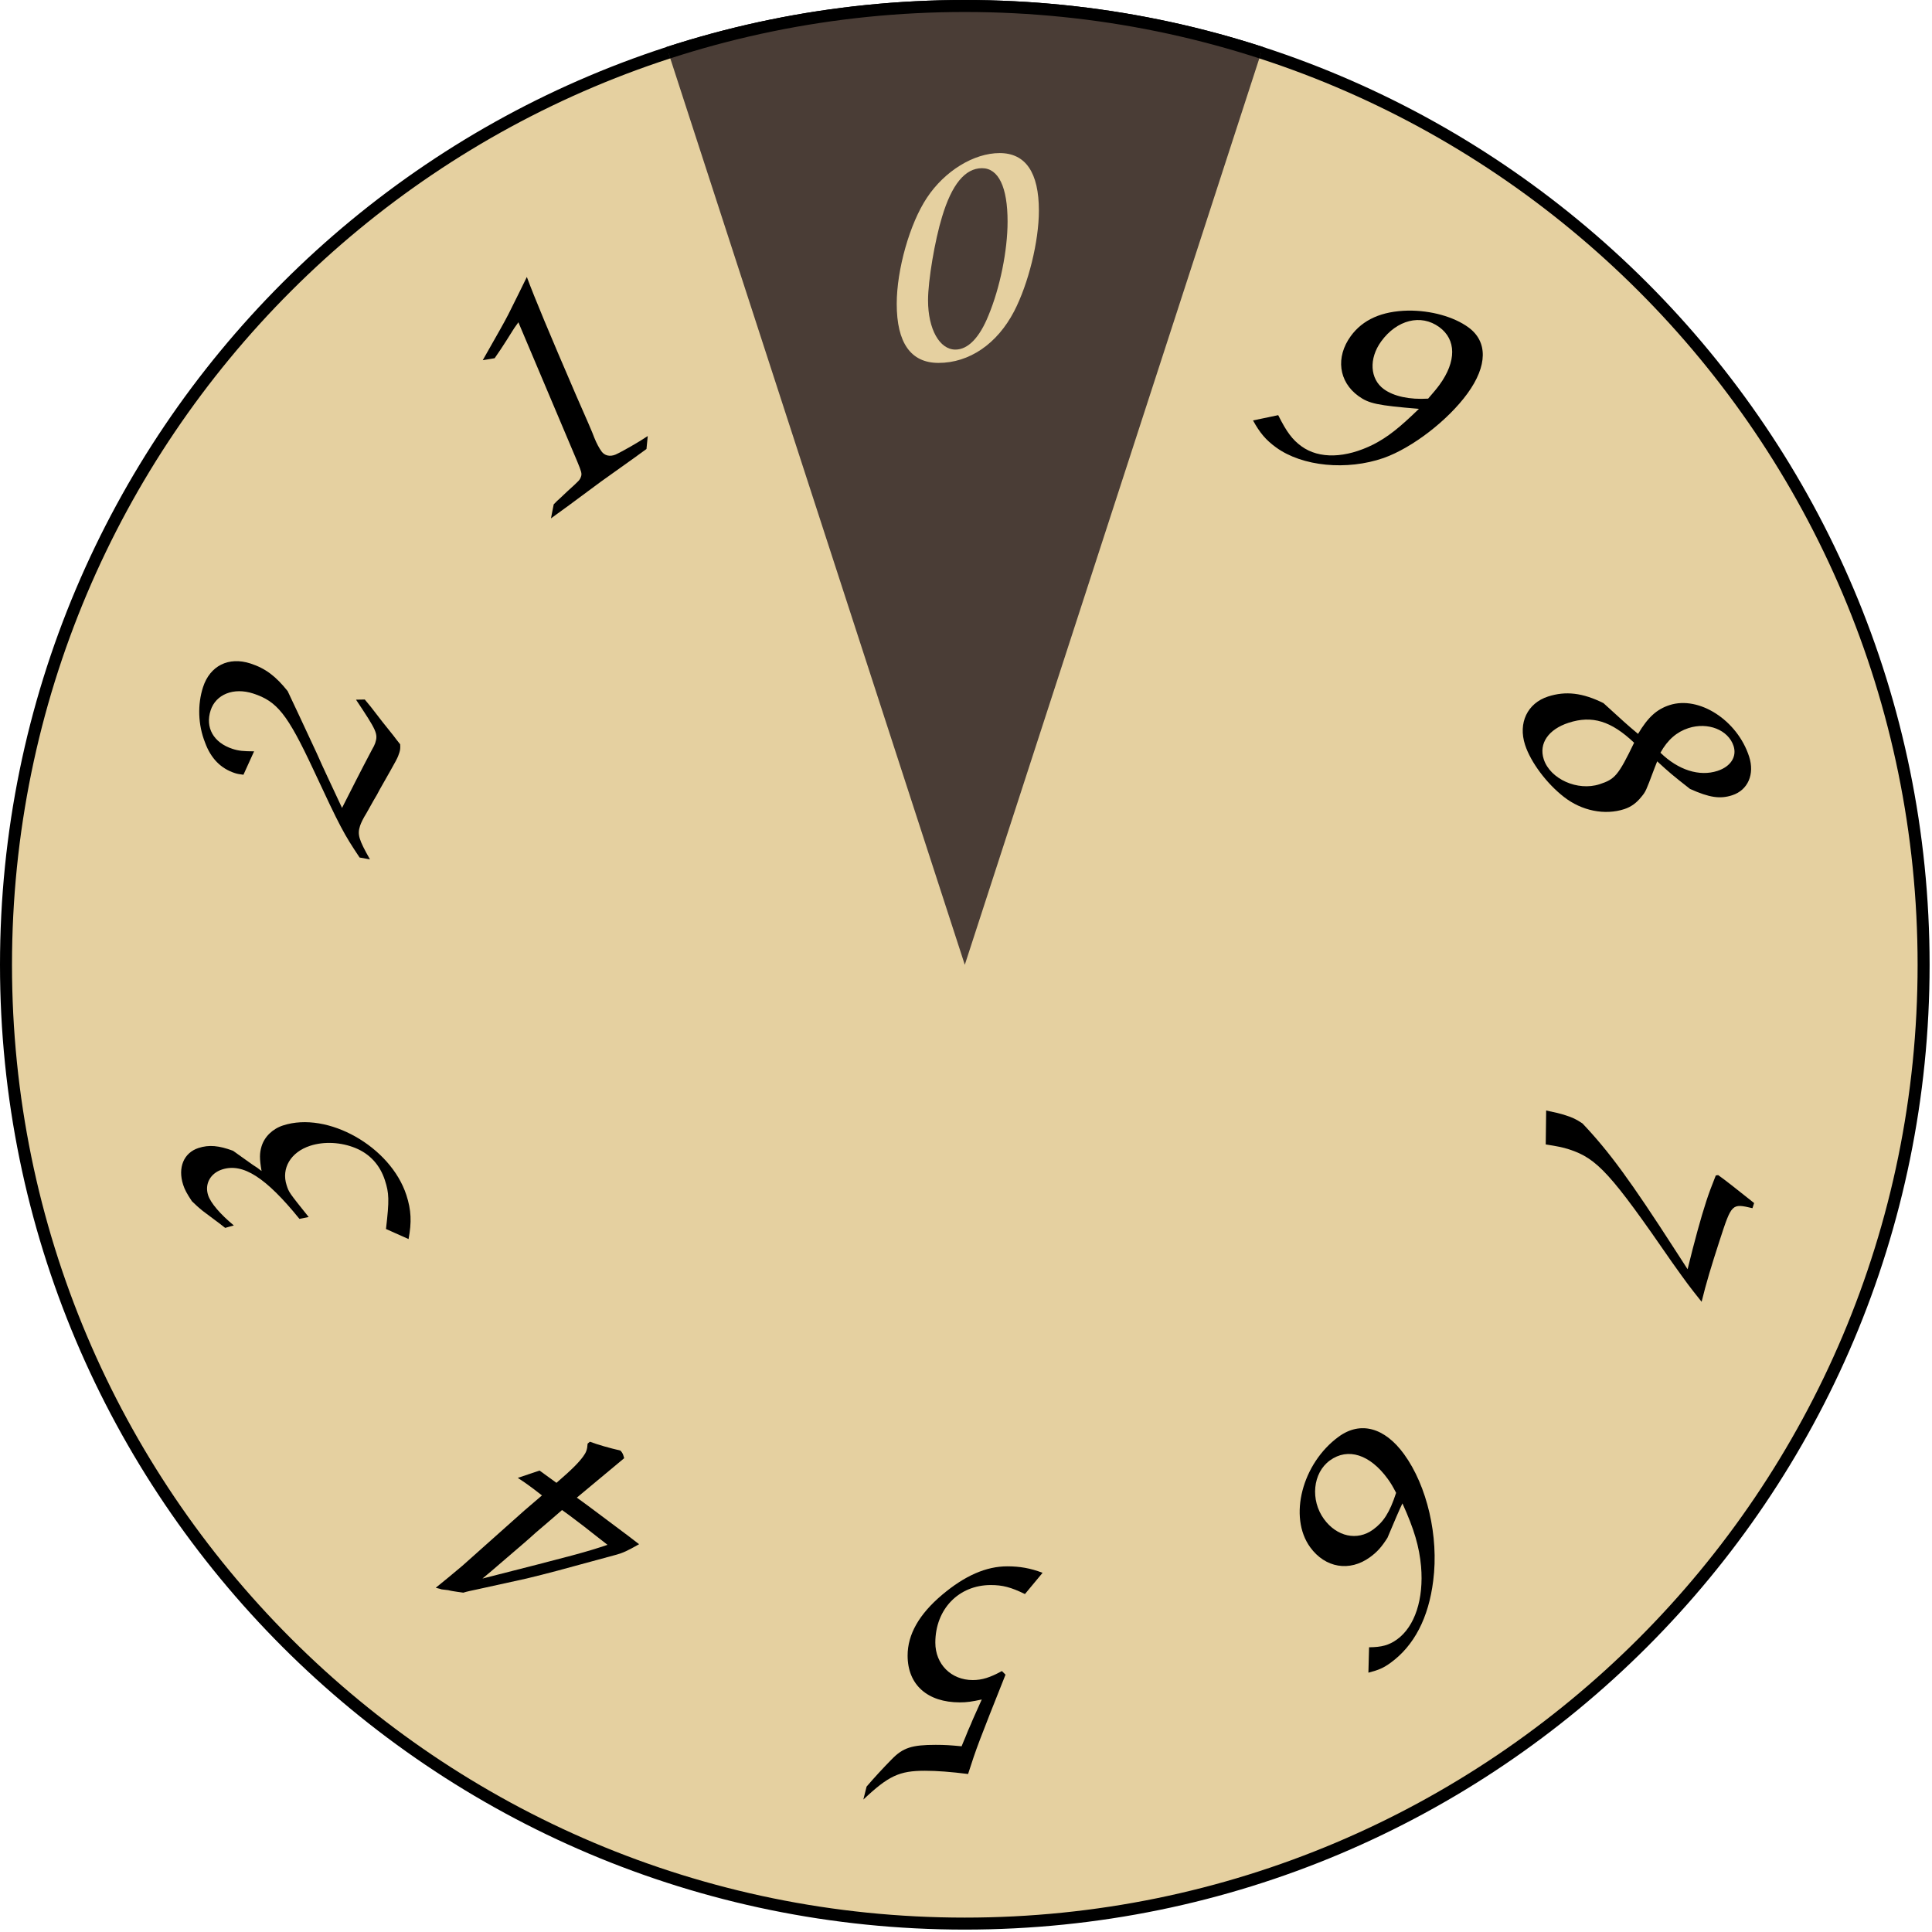
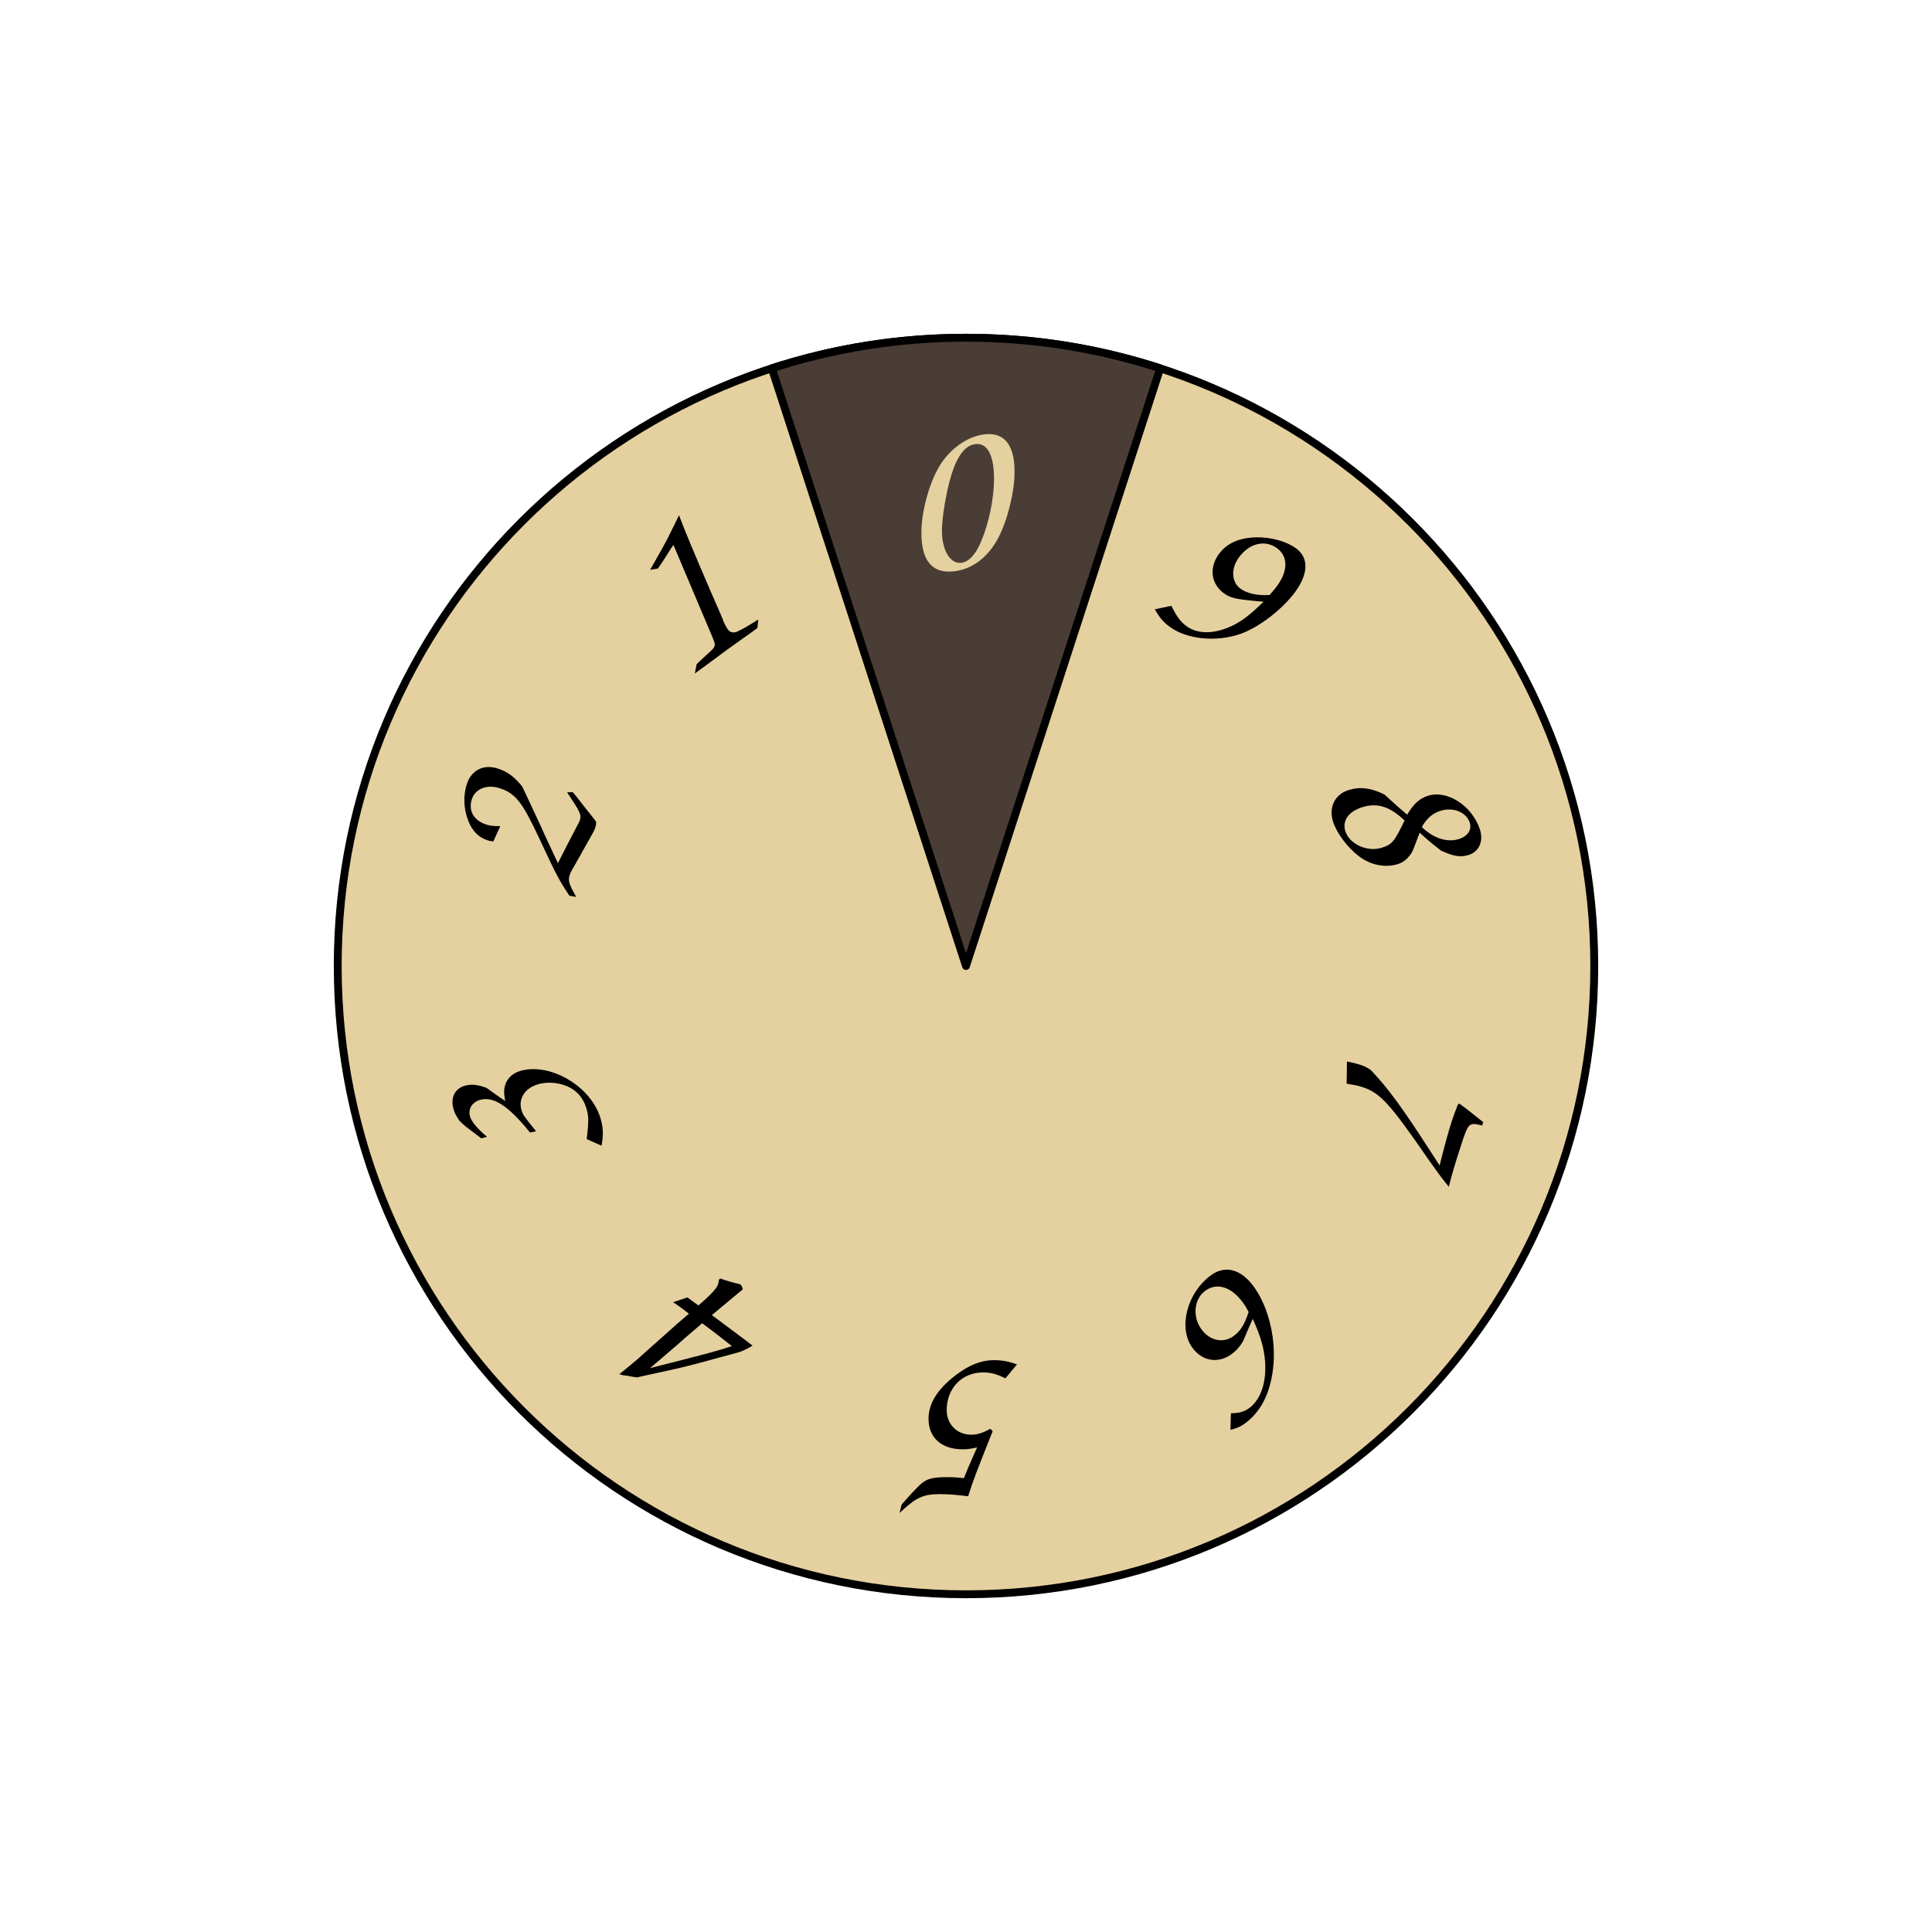
- <svg xmlns="http://www.w3.org/2000/svg" width="100%" height="100%" viewBox="0 0 671 671" version="1.1" xmlnsXlink="http://www.w3.org/1999/xlink" xmlSpace="preserve" xmlnsSerif="http://www.serif.com/" style="fill-rule:evenodd;clip-rule:evenodd;stroke-linecap:round;stroke-linejoin:round;stroke-miterlimit:1.5;">
-   <g transform="matrix(1,0,0,1,-176.917,-176.917)">
-     <g id="Middle">
-       <g id="Middle-Circle" serifId="Middle Circle" transform="matrix(0.97324,0,0,0.97324,-33.3725,-59.7274)">
-         <circle cx="560.368" cy="587.448" r="342.156" style="fill:rgb(229,208,160);stroke:black;stroke-width:4.28px;" />
+ <svg xmlns="http://www.w3.org/2000/svg" width="100%" height="100%" viewBox="0 0 1024 1024" version="1.1" xmlnsXlink="http://www.w3.org/1999/xlink" xmlSpace="preserve" xmlnsSerif="http://www.serif.com/" style="fill-rule:evenodd;clip-rule:evenodd;stroke-linecap:round;stroke-linejoin:round;stroke-miterlimit:1.5;">
+   <g id="Middle">
+     <g id="Middle-Circle" serifId="Middle Circle" transform="matrix(0.97324,0,0,0.97324,-33.3725,-59.7274)">
+       <circle cx="560.368" cy="587.448" r="342.156" style="fill:rgb(229,208,160);stroke:black;stroke-width:4.28px;" />
+     </g>
+     <path id="Middle-Circle1" serifId="Middle Circle" d="M409.077,195.237C441.496,184.697 476.088,179 512,179C547.912,179 582.504,184.697 614.923,195.237L512,512L409.077,195.237Z" style="fill:rgb(74,61,54);stroke:black;stroke-width:4.17px;" />
+     <g id="Middle-Digits" serifId="Middle Digits">
+       <g transform="matrix(1,0,0,1,-37.1231,215.313)">
+         <text x="513.732px" y="86.771px" style="font-family:'ChalkboardSE-Light', 'Chalkboard SE', cursive;font-size:125px;fill:rgb(229,208,160);">0</text>
      </g>
-       <g id="Middle-Circle1" serifId="Middle Circle" transform="matrix(0.97324,0,0,0.97324,-33.3725,-59.7274)">
-         <clipPath id="_clip1">
-           <path d="M560.508,587.016L740.419,33.306L380.457,33.738L560.368,587.448" />
-         </clipPath>
-         <g clip-path="url(#_clip1)">
-           <circle cx="560.368" cy="587.448" r="342.156" style="fill:rgb(74,61,54);stroke:black;stroke-width:4.28px;" />
-         </g>
+       <g transform="matrix(0.809017,-0.587785,0.587785,0.809017,-106.638,594.742)">
+         <text x="513.732px" y="86.771px" style="font-family:'ChalkboardSE-Light', 'Chalkboard SE', cursive;font-size:125px;">1</text>
      </g>
-       <g id="Middle-Digits" serifId="Middle Digits">
-         <g transform="matrix(1,0,0,1,-37.1231,215.313)">
-           <text x="513.732px" y="86.771px" style="font-family:'ChalkboardSE-Light', 'Chalkboard SE', cursive;font-size:125px;fill:rgb(229,208,160);">0</text>
-         </g>
-         <g transform="matrix(0.809017,-0.587785,0.587785,0.809017,-106.638,594.742)">
-           <text x="513.732px" y="86.771px" style="font-family:'ChalkboardSE-Light', 'Chalkboard SE', cursive;font-size:125px;">1</text>
-         </g>
-         <g transform="matrix(0.309017,-0.951057,0.951057,0.309017,60.1458,942.566)">
-           <text x="513.732px" y="86.771px" style="font-family:'ChalkboardSE-Light', 'Chalkboard SE', cursive;font-size:125px;">2</text>
-         </g>
-         <g transform="matrix(-0.309017,-0.951057,0.951057,-0.309017,399.523,1125.93)">
-           <text x="513.732px" y="86.771px" style="font-family:'ChalkboardSE-Light', 'Chalkboard SE', cursive;font-size:125px;">3</text>
-         </g>
-         <g transform="matrix(-0.809017,-0.587785,0.587785,-0.809017,781.862,1074.79)">
-           <text x="513.732px" y="86.771px" style="font-family:'ChalkboardSE-Light', 'Chalkboard SE', cursive;font-size:125px;">4</text>
-         </g>
-         <g transform="matrix(-1,0,0,-1,1061.12,808.687)">
-           <text x="513.732px" y="86.771px" style="font-family:'ChalkboardSE-Light', 'Chalkboard SE', cursive;font-size:125px;">5</text>
-         </g>
-         <g transform="matrix(-0.809017,0.587785,-0.587785,-0.809017,1130.64,429.258)">
-           <text x="513.732px" y="86.771px" style="font-family:'ChalkboardSE-Light', 'Chalkboard SE', cursive;font-size:125px;">6</text>
-         </g>
-         <g transform="matrix(-0.309017,0.951057,-0.951057,-0.309017,963.854,81.4341)">
-           <text x="513.732px" y="86.771px" style="font-family:'ChalkboardSE-Light', 'Chalkboard SE', cursive;font-size:125px;">7</text>
-         </g>
-         <g transform="matrix(0.309017,0.951057,-0.951057,0.309017,624.477,-101.928)">
-           <text x="513.732px" y="86.771px" style="font-family:'ChalkboardSE-Light', 'Chalkboard SE', cursive;font-size:125px;">8</text>
-         </g>
-         <g transform="matrix(0.809017,0.587785,-0.587785,0.809017,242.138,-50.7911)">
-           <text x="513.732px" y="86.771px" style="font-family:'ChalkboardSE-Light', 'Chalkboard SE', cursive;font-size:125px;">9</text>
-         </g>
+       <g transform="matrix(0.309017,-0.951057,0.951057,0.309017,60.1458,942.566)">
+         <text x="513.732px" y="86.771px" style="font-family:'ChalkboardSE-Light', 'Chalkboard SE', cursive;font-size:125px;">2</text>
+       </g>
+       <g transform="matrix(-0.309017,-0.951057,0.951057,-0.309017,399.523,1125.93)">
+         <text x="513.732px" y="86.771px" style="font-family:'ChalkboardSE-Light', 'Chalkboard SE', cursive;font-size:125px;">3</text>
+       </g>
+       <g transform="matrix(-0.809017,-0.587785,0.587785,-0.809017,781.862,1074.79)">
+         <text x="513.732px" y="86.771px" style="font-family:'ChalkboardSE-Light', 'Chalkboard SE', cursive;font-size:125px;">4</text>
+       </g>
+       <g transform="matrix(-1,0,0,-1,1061.12,808.687)">
+         <text x="513.732px" y="86.771px" style="font-family:'ChalkboardSE-Light', 'Chalkboard SE', cursive;font-size:125px;">5</text>
+       </g>
+       <g transform="matrix(-0.809017,0.587785,-0.587785,-0.809017,1130.64,429.258)">
+         <text x="513.732px" y="86.771px" style="font-family:'ChalkboardSE-Light', 'Chalkboard SE', cursive;font-size:125px;">6</text>
+       </g>
+       <g transform="matrix(-0.309017,0.951057,-0.951057,-0.309017,963.854,81.4341)">
+         <text x="513.732px" y="86.771px" style="font-family:'ChalkboardSE-Light', 'Chalkboard SE', cursive;font-size:125px;">7</text>
+       </g>
+       <g transform="matrix(0.309017,0.951057,-0.951057,0.309017,624.477,-101.928)">
+         <text x="513.732px" y="86.771px" style="font-family:'ChalkboardSE-Light', 'Chalkboard SE', cursive;font-size:125px;">8</text>
+       </g>
+       <g transform="matrix(0.809017,0.587785,-0.587785,0.809017,242.138,-50.7911)">
+         <text x="513.732px" y="86.771px" style="font-family:'ChalkboardSE-Light', 'Chalkboard SE', cursive;font-size:125px;">9</text>
      </g>
    </g>
  </g>
</svg>
